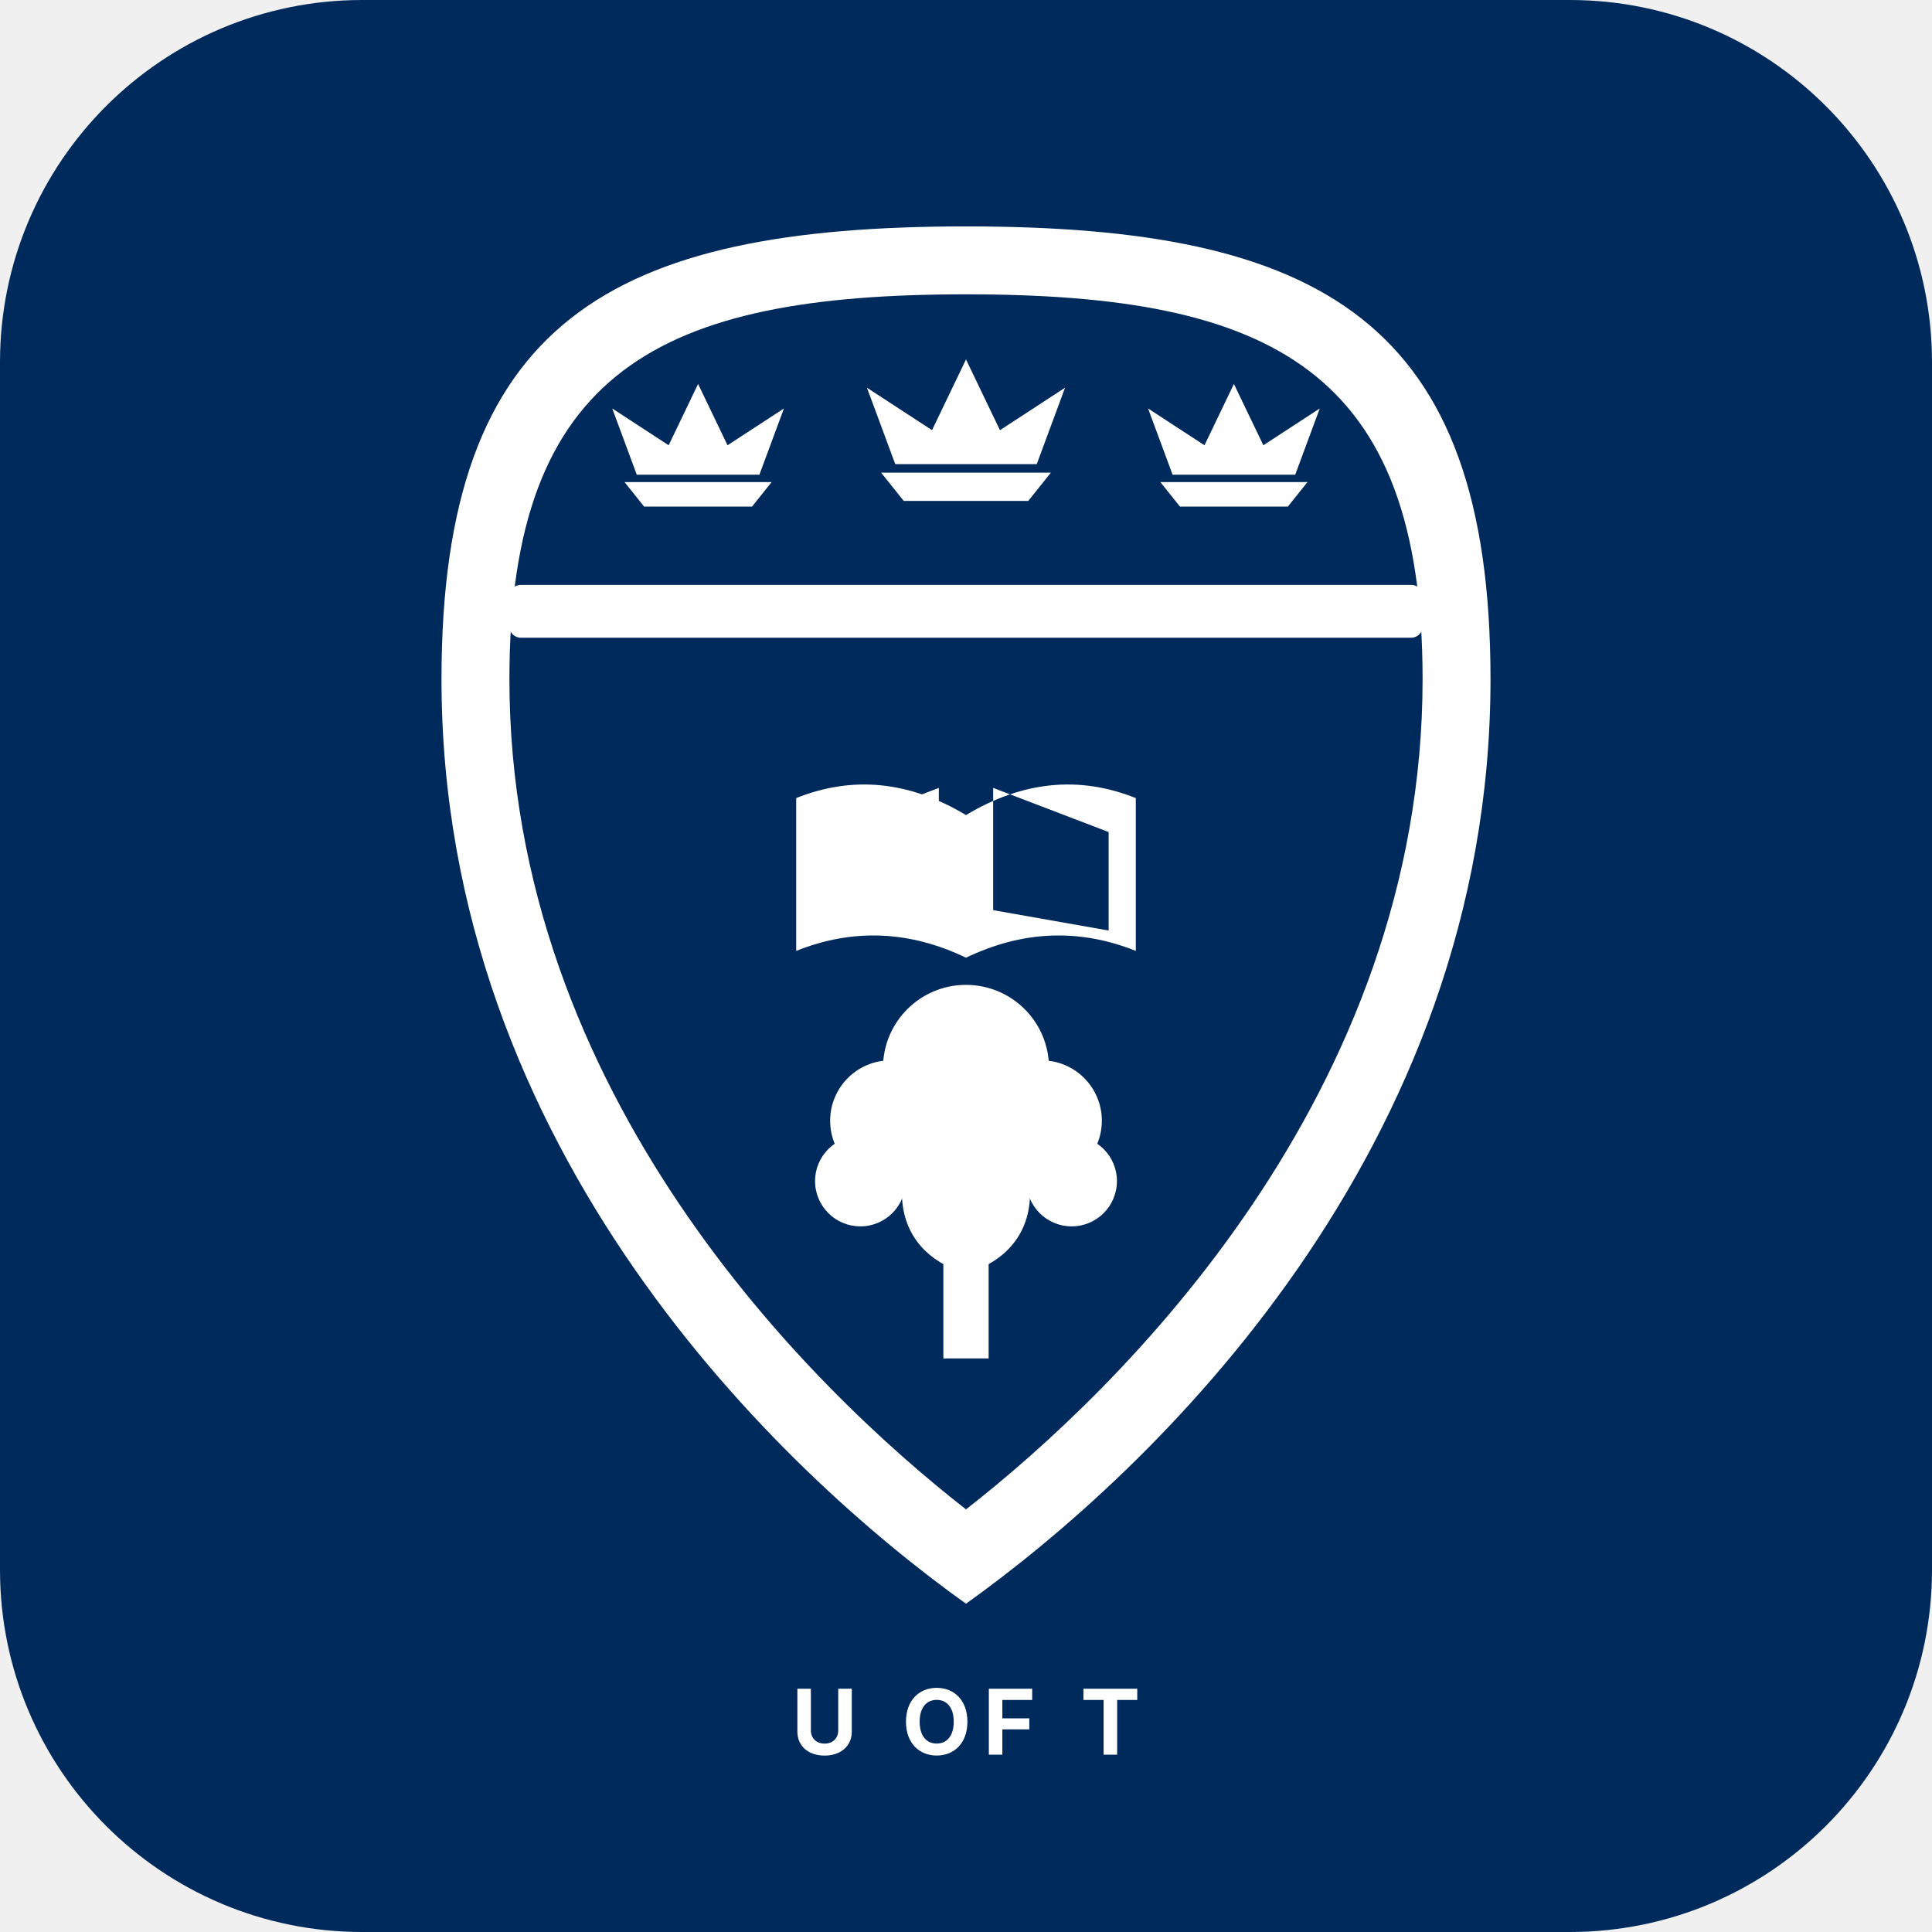
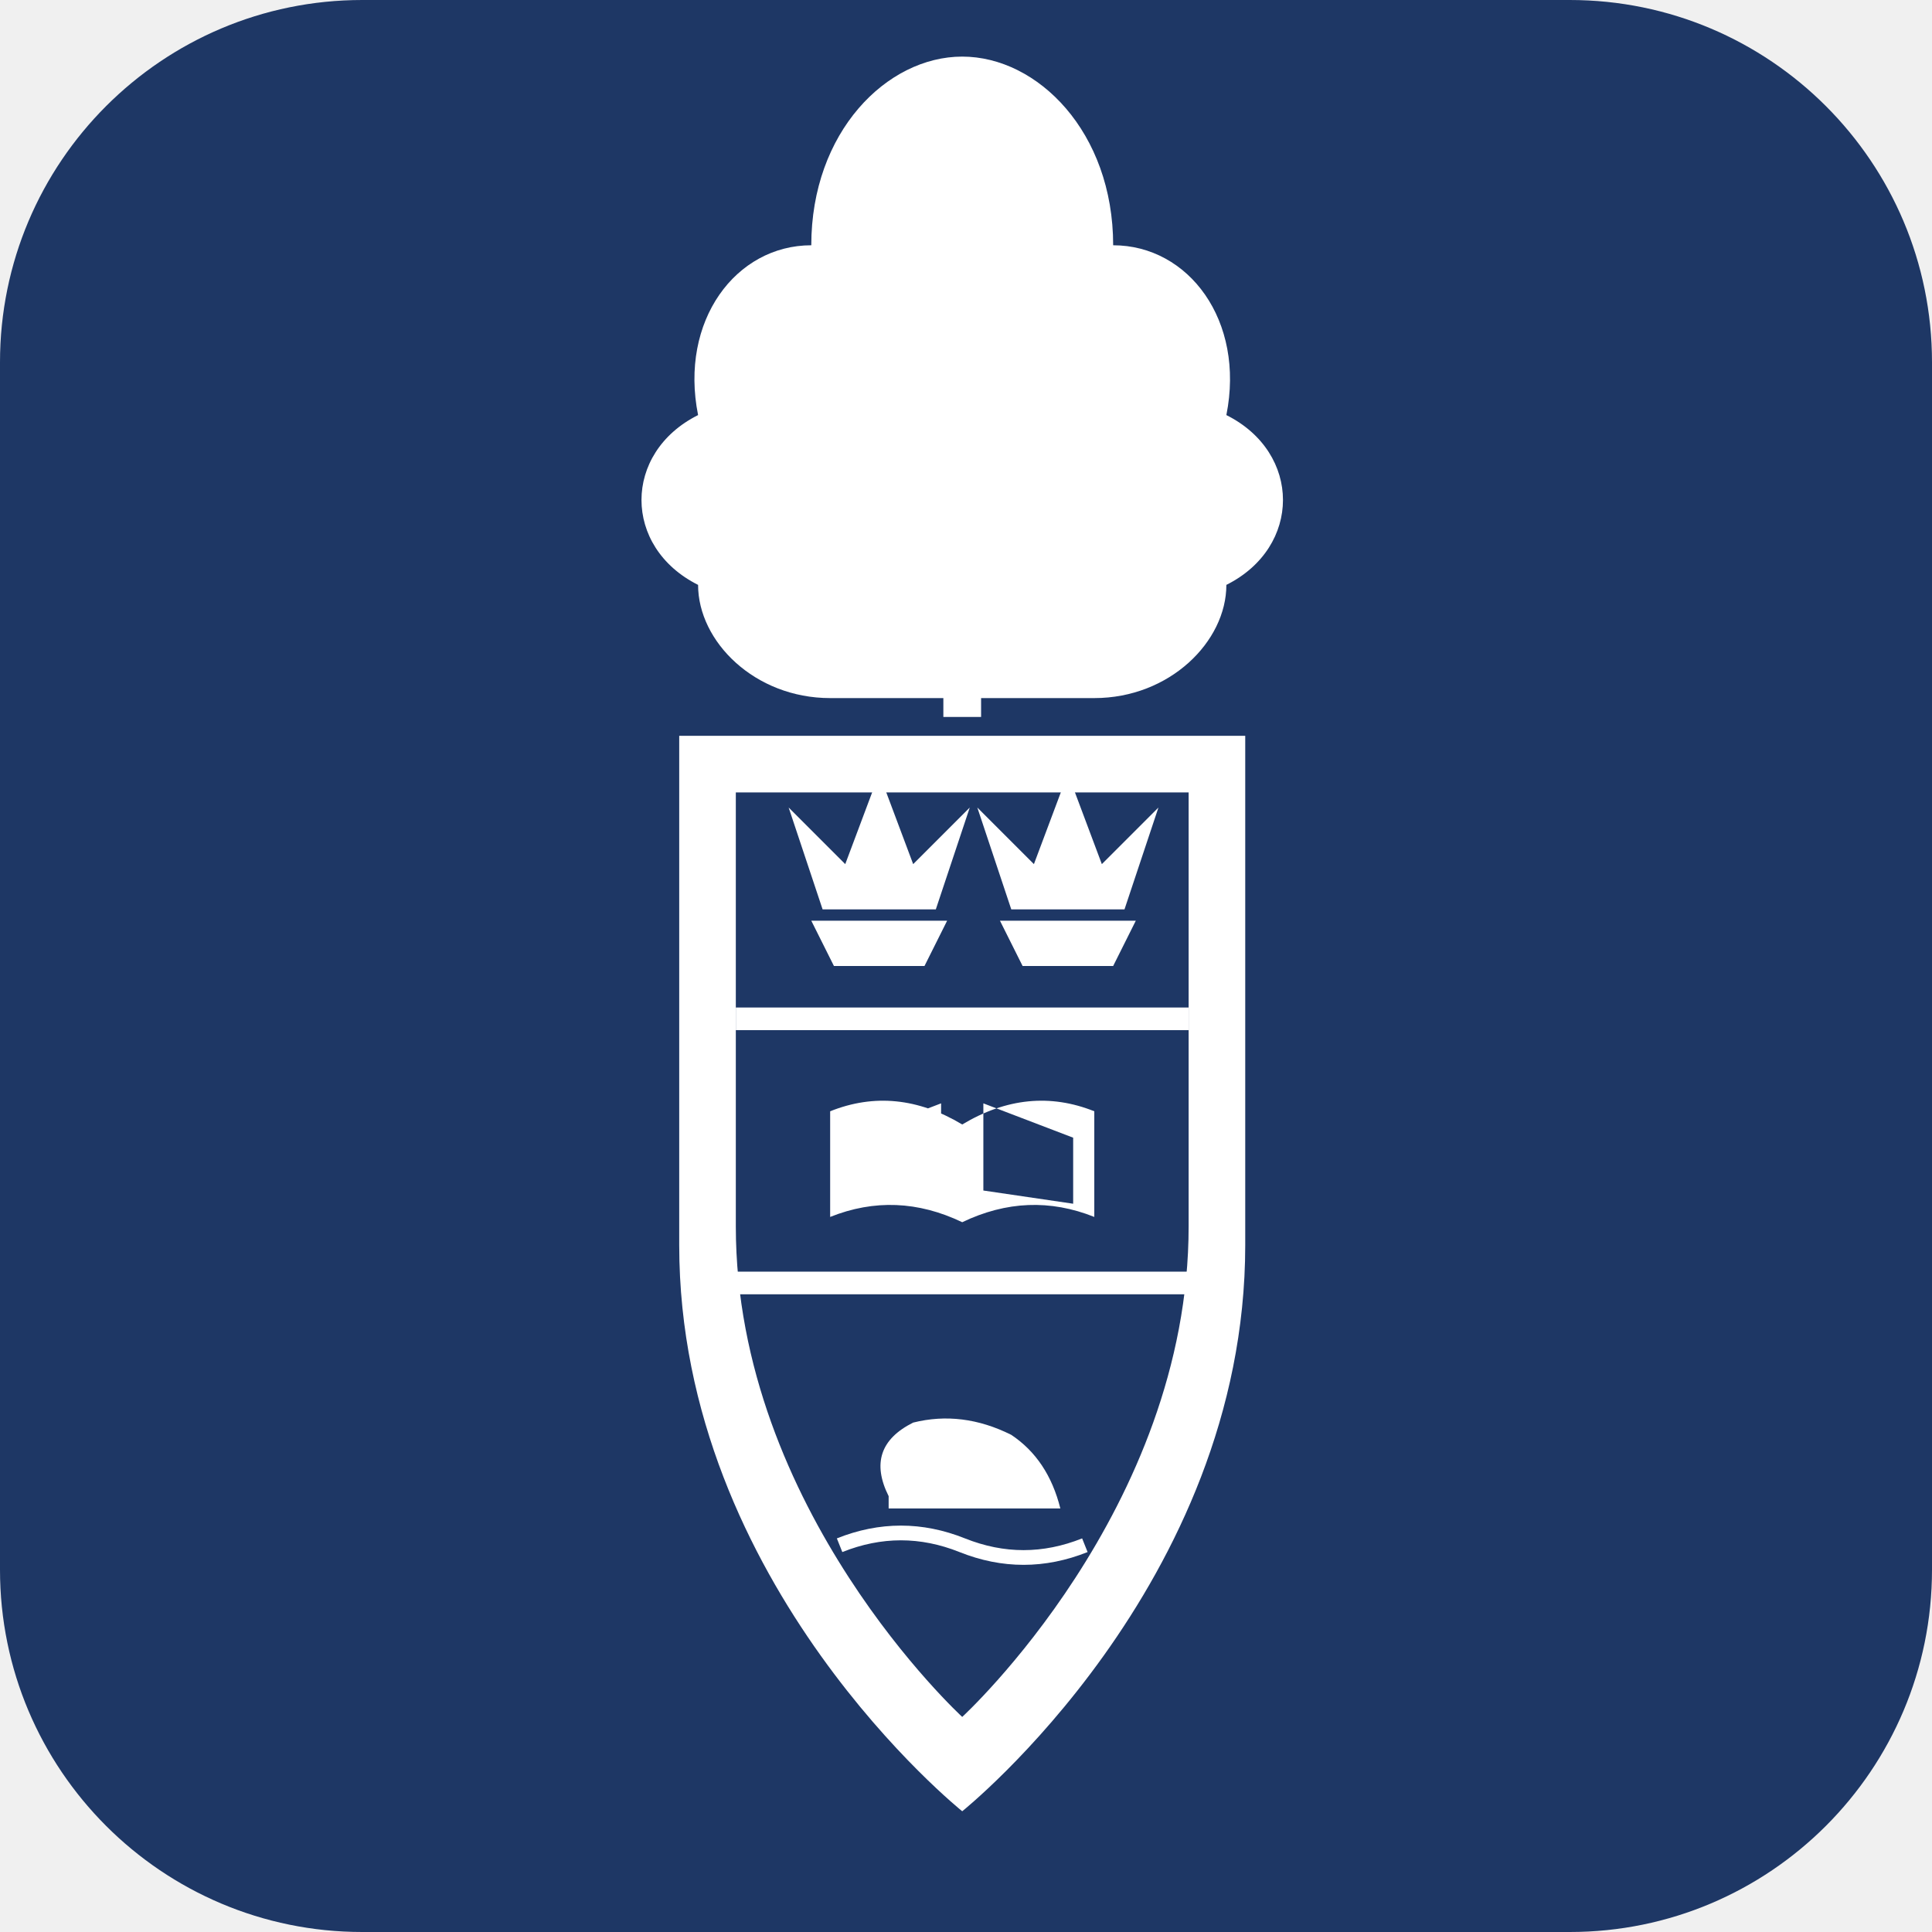
<svg xmlns="http://www.w3.org/2000/svg" viewBox="0 0 512 512" width="512" height="512">
-   <rect width="512" height="512" rx="96" fill="#002A5C" />
-   <g fill="#FFFFFF" transform="translate(0, -10)">
-     <path d="M 256,70 C 350,70 395,95 395,190 C 395,315 305,400 256,435 C 207,400 117,315 117,190 C 117,95 162,70 256,70 Z M 256,88 C 175,88 135,108 135,190 C 135,300 215,378 256,410 C 297,378 377,300 377,190 C 377,108 337,88 256,88 Z" />
-     <rect x="135" y="165" width="242" height="14" rx="3" />
-     <g transform="translate(185, 128) scale(0.65)">
-       <path d="M-30,15 L30,15 L22,25 L-22,25 Z M-25,12 L-35,-15 L-12,0 L0,-25 L12,0 L35,-15 L25,12 Z" />
+   <rect width="512" height="512" rx="96" fill="#1E3765" />
+   <g fill="#FFFFFF" transform="translate(130, 10) scale(1.0)">
+     <path d="M 125,5 C 105,5 85,25 85,55 C 65,55 50,75 55,100 C 35,110 35,135 55,145 C 55,160 70,175 90,175 L 160,175 C 180,175 195,160 195,145 C 215,135 215,110 195,100 C 200,75 185,55 165,55 C 165,25 145,5 125,5 Z M 120,130 L 120,180 L 130,180 L 130,130 Z" />
+     <path d="M 50,185 L 200,185 L 200,320 C 200,410 125,470 125,470 C 125,470 50,410 50,320 Z M 65,200 L 65,315 C 65,390 125,445 125,445 C 125,445 185,390 185,315 L 185,200 Z" />
+     <line x1="65" y1="260" x2="185" y2="260" stroke="#FFFFFF" stroke-width="6" />
+     <line x1="65" y1="330" x2="185" y2="330" stroke="#FFFFFF" stroke-width="6" />
+     <g transform="translate(85, 210) scale(0.6)">
+       <path d="M 0,40 L 60,40 L 50,60 L 10,60 Z M 5,35 L -10,-10 L 15,15 L 30,-25 L 45,15 L 70,-10 L 55,35 Z" />
    </g>
-     <g transform="translate(256, 124) scale(0.75)">
-       <path d="M-30,15 L30,15 L22,25 L-22,25 Z M-25,12 L-35,-15 L-12,0 L0,-25 L12,0 L35,-15 L25,12 Z" />
+     <g transform="translate(135, 210) scale(0.6)">
+       <path d="M 0,40 L 60,40 L 50,60 L 10,60 Z M 5,35 L -10,-10 L 15,15 L 30,-25 L 45,15 L 70,-10 L 55,35 Z" />
    </g>
-     <g transform="translate(327, 128) scale(0.65)">
-       <path d="M-30,15 L30,15 L22,25 L-22,25 Z M-25,12 L-35,-15 L-12,0 L0,-25 L12,0 L35,-15 L25,12 Z" />
+     <g transform="translate(125, 295) scale(0.7)">
+       <path d="M -50,-15 Q -25,-25 0,-10 Q 25,-25 50,-15 L 50,25 Q 25,15 0,27 Q -25,15 -50,25 Z M -42,-5 L -8,-18 L -8,15 L -42,20 Z M 42,-5 L 8,-18 L 8,15 L 42,20 Z" />
    </g>
-     <g transform="translate(256, 235) scale(0.9)">
-       <path d="M -50,-15 Q -25,-25 0,-10 Q 25,-25 50,-15 L 50,30 Q 25,20 0,32 Q -25,20 -50,30 Z M -42,-5 L -8,-18 L -8,18 L -42,24 Z M 42,-5 L 8,-18 L 8,18 L 42,24 Z" />
-     </g>
-     <g transform="translate(256, 335)">
-       <path d="M-6,35 L-6,10 C-15,5 -20,-5 -15,-20 C-10,-35 0,-40 0,-45 C0,-40 10,-35 15,-20 C20,-5 15,5 6,10 L6,35 Z" />
-       <circle cx="0" cy="-42" r="22" />
-       <circle cx="-20" cy="-28" r="16" />
-       <circle cx="20" cy="-28" r="16" />
-       <circle cx="-28" cy="-12" r="12" />
-       <circle cx="28" cy="-12" r="12" />
+     <g transform="translate(125, 380) scale(0.65)">
+       <path d="M -30,10 Q -40,-10 -20,-20 Q 0,-25 20,-15 Q 35,-5 40,15 L -30,15 Z" />
+       <path d="M -50,30 Q -25,20 0,30 Q 25,40 50,30" stroke="#FFFFFF" stroke-width="6" fill="none" />
    </g>
  </g>
-   <text x="256" y="465" text-anchor="middle" fill="#FFFFFF" font-family="-apple-system, sans-serif" font-weight="700" font-size="24" letter-spacing="3">
-     U OF T
-   </text>
</svg>
